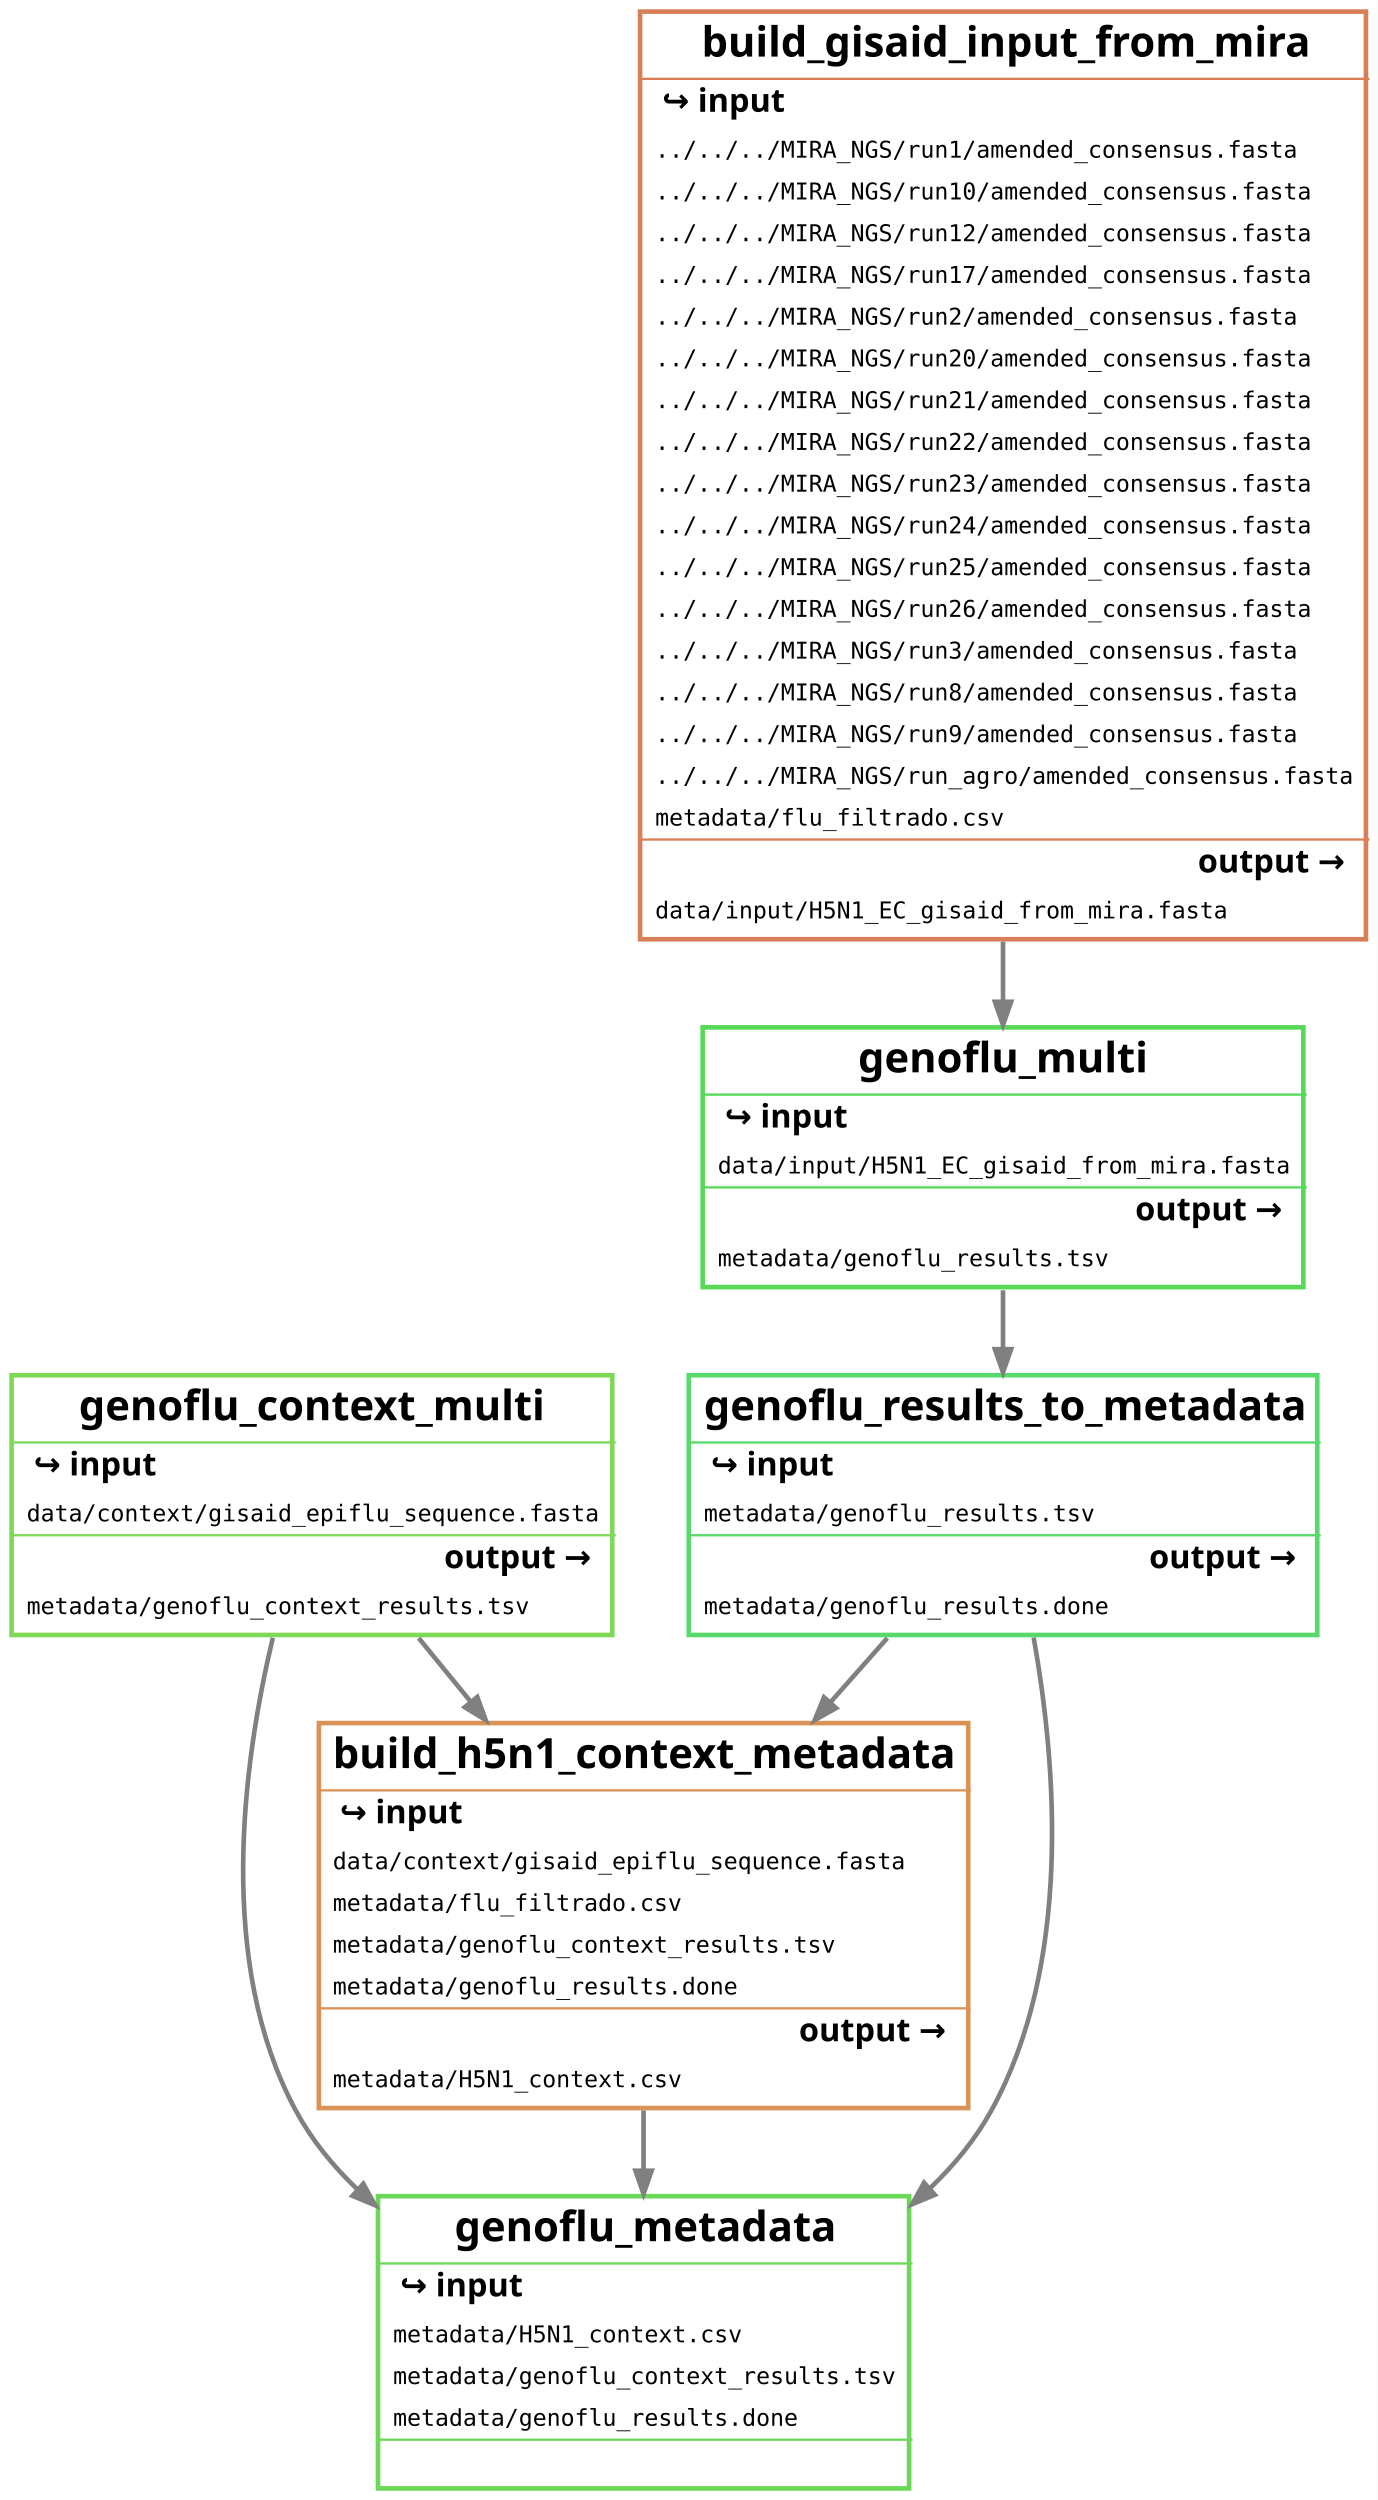
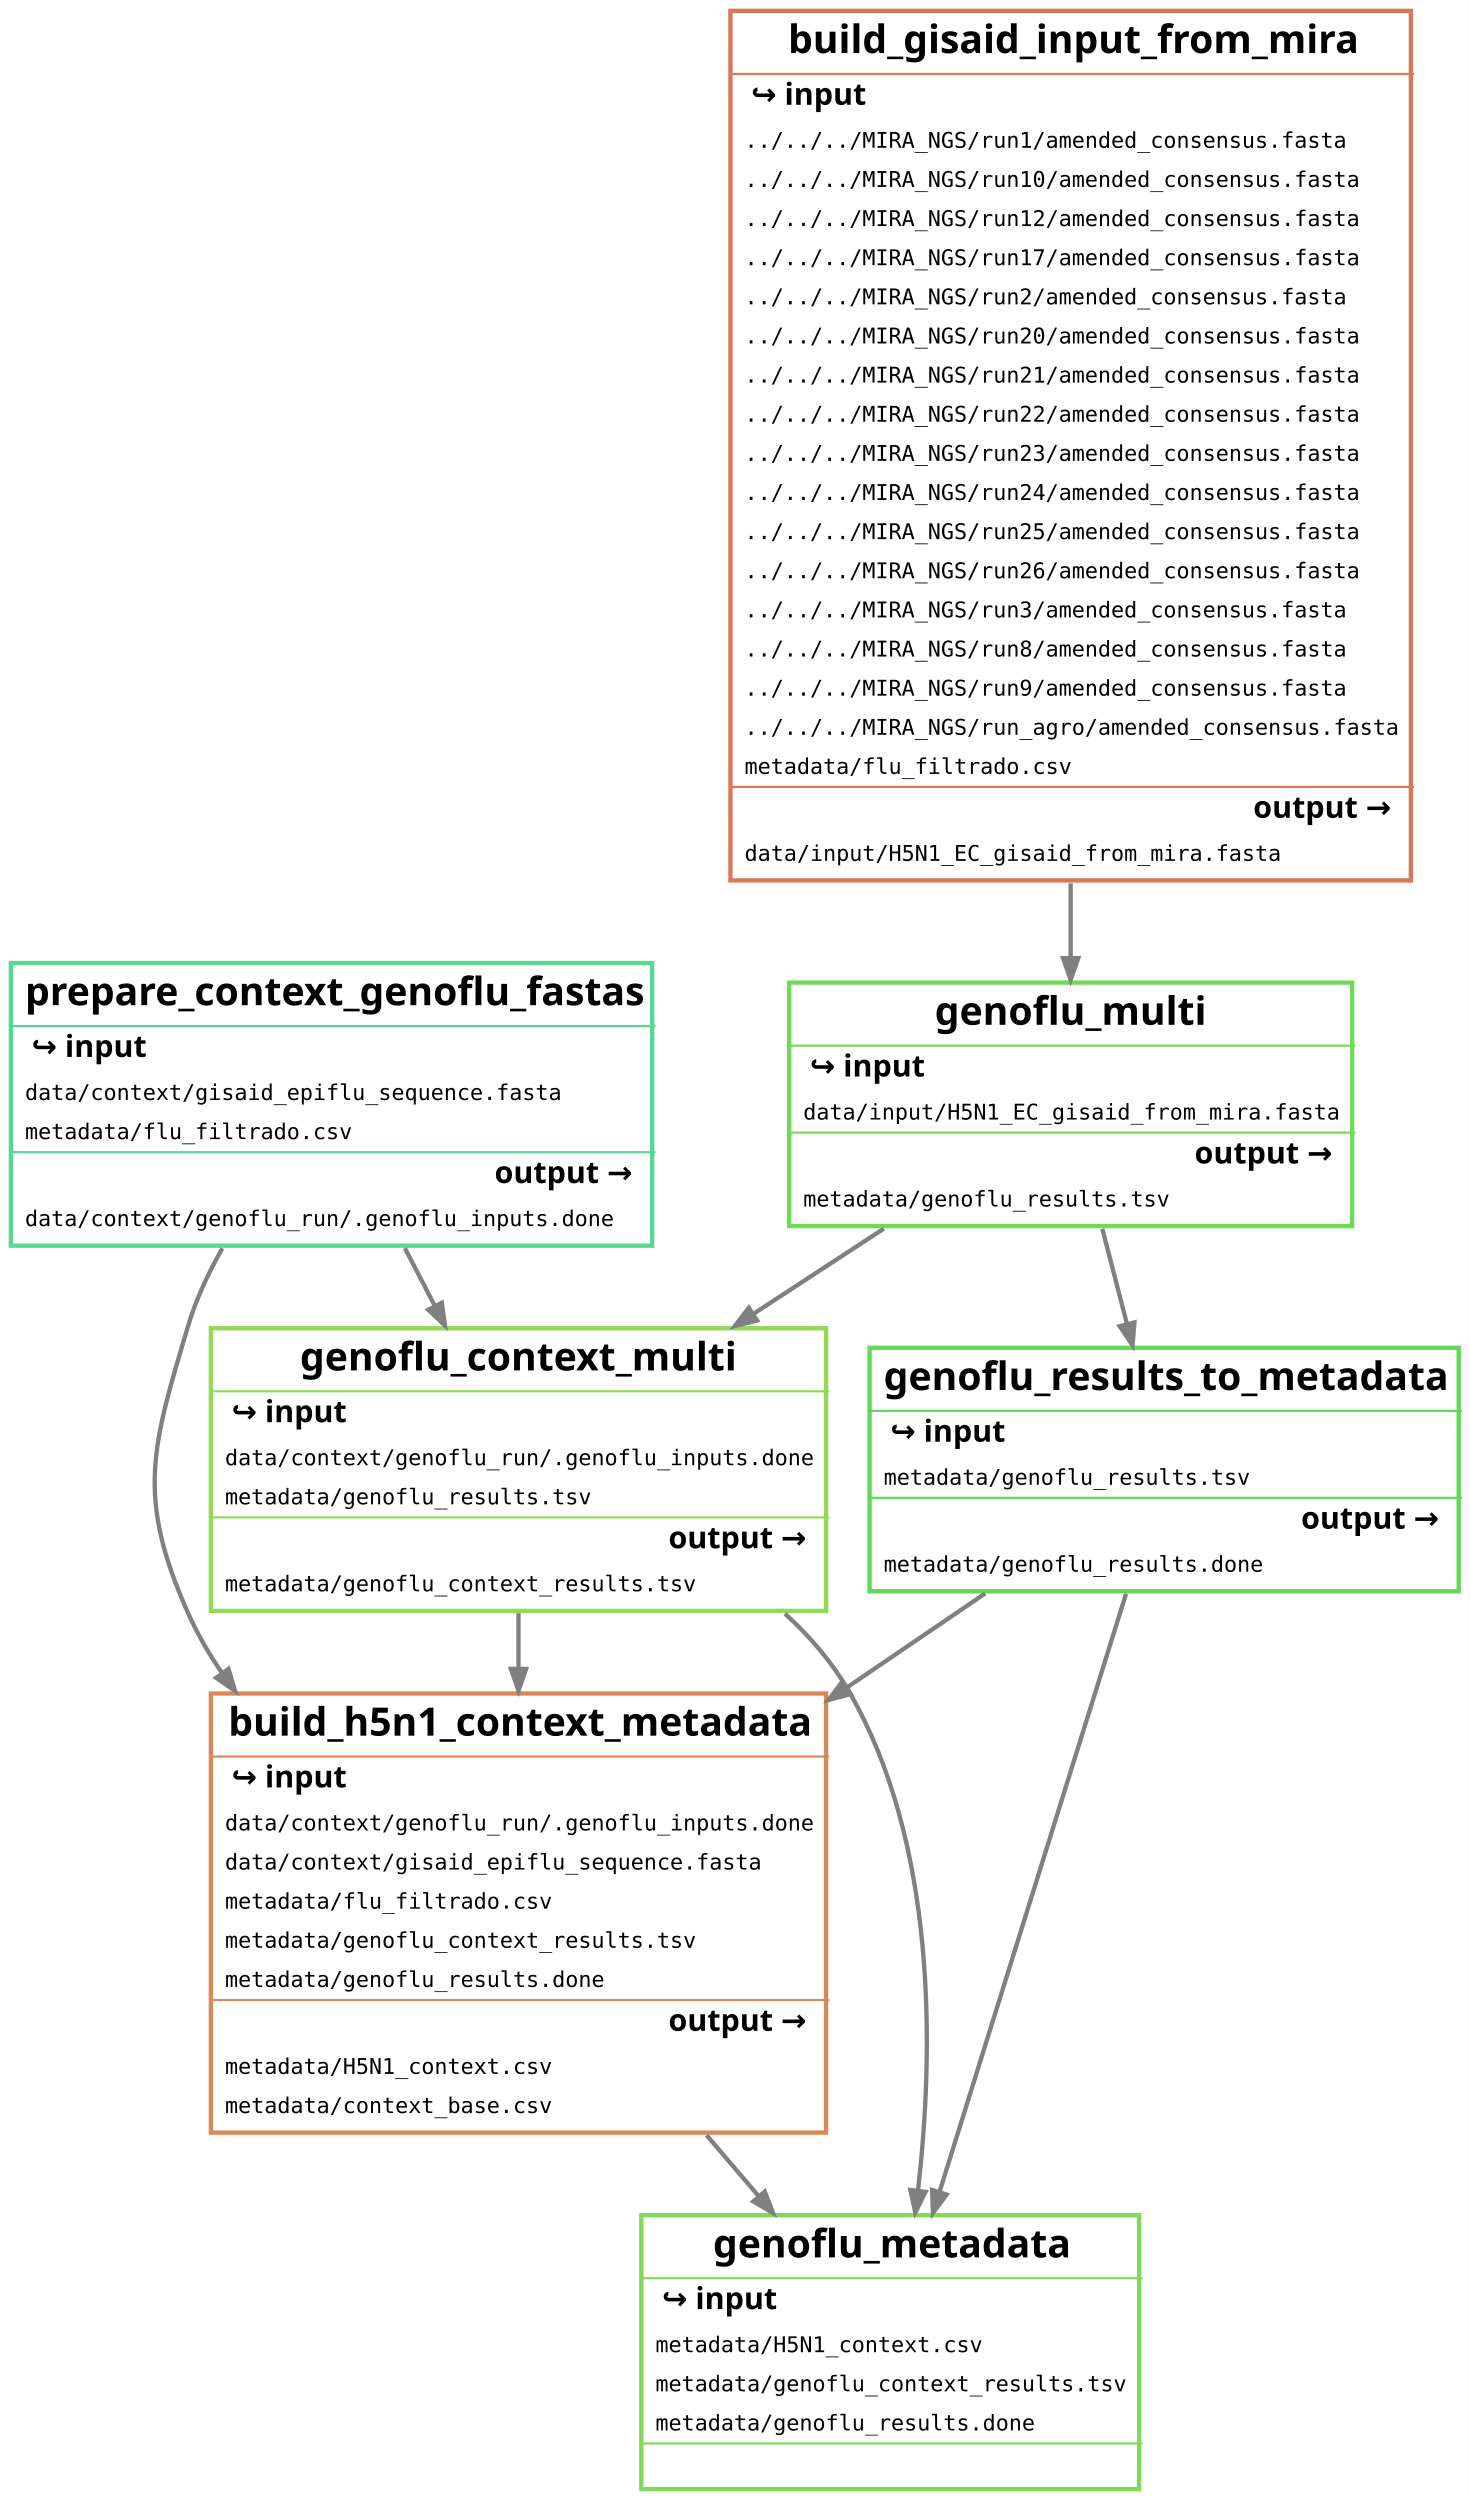
- <svg xmlns="http://www.w3.org/2000/svg" width="594pt" height="1078pt" viewBox="0.00 0.00 594.00 1078.00">
-   <g id="graph0" class="graph" transform="scale(1 1) rotate(0) translate(4 1074)">
-     <polygon fill="white" stroke="transparent" points="-4,4 -4,-1074 590,-1074 590,4 -4,4" />
+ <svg xmlns="http://www.w3.org/2000/svg" width="676pt" height="1150pt" viewBox="0.00 0.00 676.00 1150.00">
+   <g id="graph0" class="graph" transform="scale(1 1) rotate(0) translate(4 1146)">
+     <polygon fill="white" stroke="transparent" points="-4,4 -4,-1146 672,-1146 672,4 -4,4" />
    <g id="node1" class="node">
-       <text text-anchor="start" x="192" y="-107.6" font-family="sans" font-weight="bold" font-size="18.00">genoflu_metadata</text>
-       <text text-anchor="start" x="165.5" y="-83.8" font-family="sans" font-size="10.00"> </text>
-       <text text-anchor="start" x="168.5" y="-83.8" font-family="sans" font-weight="bold" font-size="14.00">↪ input</text>
-       <text text-anchor="start" x="223.5" y="-83.8" font-family="sans" font-size="10.00"> </text>
-       <text text-anchor="start" x="165.5" y="-64" font-family="monospace" font-size="10.00">metadata/H5N1_context.csv</text>
-       <text text-anchor="start" x="165.5" y="-46" font-family="monospace" font-size="10.00">metadata/genoflu_context_results.tsv</text>
-       <text text-anchor="start" x="165.5" y="-28" font-family="monospace" font-size="10.00">metadata/genoflu_results.done</text>
-       <text text-anchor="start" x="377.5" y="-10" font-family="sans" font-size="10.00">  </text>
-       <polygon fill="#6bd957" stroke="#6bd957" points="159.5,-98 159.5,-98 389.5,-98 389.5,-98 159.5,-98" />
-       <polygon fill="#6bd957" stroke="#6bd957" points="159.5,-22 159.5,-22 389.5,-22 389.5,-22 159.5,-22" />
-       <polygon fill="none" stroke="#6bd957" stroke-width="2" points="159,-1 159,-127 388,-127 388,-1 159,-1" />
+       <text text-anchor="start" x="324" y="-107.6" font-family="sans" font-weight="bold" font-size="18.00">genoflu_metadata</text>
+       <text text-anchor="start" x="297.5" y="-83.8" font-family="sans" font-size="10.00"> </text>
+       <text text-anchor="start" x="300.5" y="-83.8" font-family="sans" font-weight="bold" font-size="14.00">↪ input</text>
+       <text text-anchor="start" x="355.5" y="-83.8" font-family="sans" font-size="10.00"> </text>
+       <text text-anchor="start" x="297.5" y="-64" font-family="monospace" font-size="10.00">metadata/H5N1_context.csv</text>
+       <text text-anchor="start" x="297.5" y="-46" font-family="monospace" font-size="10.00">metadata/genoflu_context_results.tsv</text>
+       <text text-anchor="start" x="297.5" y="-28" font-family="monospace" font-size="10.00">metadata/genoflu_results.done</text>
+       <text text-anchor="start" x="509.5" y="-10" font-family="sans" font-size="10.00">  </text>
+       <polygon fill="#81d957" stroke="#81d957" points="291.5,-98 291.5,-98 521.5,-98 521.5,-98 291.5,-98" />
+       <polygon fill="#81d957" stroke="#81d957" points="291.5,-22 291.5,-22 521.5,-22 521.5,-22 291.5,-22" />
+       <polygon fill="none" stroke="#81d957" stroke-width="2" points="291,-1 291,-127 520,-127 520,-1 291,-1" />
    </g>
    <g id="node2" class="node">
-       <text text-anchor="start" x="139.5" y="-311.6" font-family="sans" font-weight="bold" font-size="18.00">build_h5n1_context_metadata</text>
-       <text text-anchor="start" x="139.5" y="-287.8" font-family="sans" font-size="10.00"> </text>
-       <text text-anchor="start" x="142.5" y="-287.8" font-family="sans" font-weight="bold" font-size="14.00">↪ input</text>
-       <text text-anchor="start" x="197.5" y="-287.8" font-family="sans" font-size="10.00"> </text>
-       <text text-anchor="start" x="139.5" y="-268" font-family="monospace" font-size="10.00">data/context/gisaid_epiflu_sequence.fasta</text>
-       <text text-anchor="start" x="139.5" y="-250" font-family="monospace" font-size="10.00">metadata/flu_filtrado.csv</text>
-       <text text-anchor="start" x="139.5" y="-232" font-family="monospace" font-size="10.00">metadata/genoflu_context_results.tsv</text>
-       <text text-anchor="start" x="139.5" y="-214" font-family="monospace" font-size="10.00">metadata/genoflu_results.done</text>
-       <text text-anchor="start" x="337.5" y="-193.8" font-family="sans" font-size="10.00"> </text>
-       <text text-anchor="start" x="340.5" y="-193.8" font-family="sans" font-weight="bold" font-size="14.00">output →</text>
-       <text text-anchor="start" x="404.5" y="-193.8" font-family="sans" font-size="10.00"> </text>
-       <text text-anchor="start" x="139.5" y="-174" font-family="monospace" font-size="10.00">metadata/H5N1_context.csv</text>
-       <polygon fill="#d99357" stroke="#d99357" points="133.5,-302 133.5,-302 414.5,-302 414.5,-302 133.5,-302" />
-       <polygon fill="#d99357" stroke="#d99357" points="133.5,-208 133.5,-208 414.5,-208 414.5,-208 133.5,-208" />
-       <polygon fill="none" stroke="#d99357" stroke-width="2" points="133.5,-165 133.5,-331 413.5,-331 413.5,-165 133.5,-165" />
+       <text text-anchor="start" x="101" y="-347.6" font-family="sans" font-weight="bold" font-size="18.00">build_h5n1_context_metadata</text>
+       <text text-anchor="start" x="99.5" y="-323.8" font-family="sans" font-size="10.00"> </text>
+       <text text-anchor="start" x="102.5" y="-323.8" font-family="sans" font-weight="bold" font-size="14.00">↪ input</text>
+       <text text-anchor="start" x="157.5" y="-323.8" font-family="sans" font-size="10.00"> </text>
+       <text text-anchor="start" x="99.5" y="-304" font-family="monospace" font-size="10.00">data/context/genoflu_run/.genoflu_inputs.done</text>
+       <text text-anchor="start" x="99.5" y="-286" font-family="monospace" font-size="10.00">data/context/gisaid_epiflu_sequence.fasta</text>
+       <text text-anchor="start" x="99.5" y="-268" font-family="monospace" font-size="10.00">metadata/flu_filtrado.csv</text>
+       <text text-anchor="start" x="99.5" y="-250" font-family="monospace" font-size="10.00">metadata/genoflu_context_results.tsv</text>
+       <text text-anchor="start" x="99.5" y="-232" font-family="monospace" font-size="10.00">metadata/genoflu_results.done</text>
+       <text text-anchor="start" x="300.5" y="-211.8" font-family="sans" font-size="10.00"> </text>
+       <text text-anchor="start" x="303.5" y="-211.8" font-family="sans" font-weight="bold" font-size="14.00">output →</text>
+       <text text-anchor="start" x="367.5" y="-211.8" font-family="sans" font-size="10.00"> </text>
+       <text text-anchor="start" x="99.5" y="-192" font-family="monospace" font-size="10.00">metadata/H5N1_context.csv</text>
+       <text text-anchor="start" x="99.5" y="-174" font-family="monospace" font-size="10.00">metadata/context_base.csv</text>
+       <polygon fill="#d98957" stroke="#d98957" points="93.5,-338 93.5,-338 377.5,-338 377.5,-338 93.5,-338" />
+       <polygon fill="#d98957" stroke="#d98957" points="93.5,-226 93.5,-226 377.5,-226 377.5,-226 93.5,-226" />
+       <polygon fill="none" stroke="#d98957" stroke-width="2" points="93,-165 93,-367 376,-367 376,-165 93,-165" />
+     </g>
+     <g id="edge3" class="edge">
+       <path fill="none" stroke="grey" stroke-width="2" d="M321,-163.83C329.16,-154.29 337.3,-144.77 345.13,-135.61" />
+       <polygon fill="grey" stroke="grey" stroke-width="2" points="347.79,-137.88 351.63,-128 342.47,-133.33 347.79,-137.88" />
+     </g>
+     <g id="node3" class="node">
+       <text text-anchor="start" x="134" y="-515.6" font-family="sans" font-weight="bold" font-size="18.00">genoflu_context_multi</text>
+       <text text-anchor="start" x="99.5" y="-491.8" font-family="sans" font-size="10.00"> </text>
+       <text text-anchor="start" x="102.5" y="-491.8" font-family="sans" font-weight="bold" font-size="14.00">↪ input</text>
+       <text text-anchor="start" x="157.5" y="-491.8" font-family="sans" font-size="10.00"> </text>
+       <text text-anchor="start" x="99.5" y="-472" font-family="monospace" font-size="10.00">data/context/genoflu_run/.genoflu_inputs.done</text>
+       <text text-anchor="start" x="99.5" y="-454" font-family="monospace" font-size="10.00">metadata/genoflu_results.tsv</text>
+       <text text-anchor="start" x="300.5" y="-433.8" font-family="sans" font-size="10.00"> </text>
+       <text text-anchor="start" x="303.5" y="-433.8" font-family="sans" font-weight="bold" font-size="14.00">output →</text>
+       <text text-anchor="start" x="367.5" y="-433.8" font-family="sans" font-size="10.00"> </text>
+       <text text-anchor="start" x="99.5" y="-414" font-family="monospace" font-size="10.00">metadata/genoflu_context_results.tsv</text>
+       <polygon fill="#91d957" stroke="#91d957" points="93.5,-506 93.5,-506 377.5,-506 377.5,-506 93.5,-506" />
+       <polygon fill="#91d957" stroke="#91d957" points="93.5,-448 93.5,-448 377.5,-448 377.5,-448 93.5,-448" />
+       <polygon fill="none" stroke="#91d957" stroke-width="2" points="93,-405 93,-535 376,-535 376,-405 93,-405" />
+     </g>
+     <g id="edge2" class="edge">
+       <path fill="none" stroke="grey" stroke-width="2" d="M357.06,-403.73C368.59,-393.2 378.82,-381.31 386.5,-368 426.89,-298.02 425.72,-203.2 418.28,-138.38" />
+       <polygon fill="grey" stroke="grey" stroke-width="2" points="421.73,-137.74 417.04,-128.24 414.78,-138.6 421.73,-137.74" />
+     </g>
+     <g id="edge6" class="edge">
+       <path fill="none" stroke="grey" stroke-width="2" d="M234.5,-403.97C234.5,-395.77 234.5,-387.2 234.5,-378.52" />
+       <polygon fill="grey" stroke="grey" stroke-width="2" points="238,-378.3 234.5,-368.3 231,-378.3 238,-378.3" />
+     </g>
+     <g id="node4" class="node">
+       <text text-anchor="start" x="7.5" y="-683.6" font-family="sans" font-weight="bold" font-size="18.00">prepare_context_genoflu_fastas</text>
+       <text text-anchor="start" x="7.5" y="-659.8" font-family="sans" font-size="10.00"> </text>
+       <text text-anchor="start" x="10.5" y="-659.8" font-family="sans" font-weight="bold" font-size="14.00">↪ input</text>
+       <text text-anchor="start" x="65.5" y="-659.8" font-family="sans" font-size="10.00"> </text>
+       <text text-anchor="start" x="7.5" y="-640" font-family="monospace" font-size="10.00">data/context/gisaid_epiflu_sequence.fasta</text>
+       <text text-anchor="start" x="7.5" y="-622" font-family="monospace" font-size="10.00">metadata/flu_filtrado.csv</text>
+       <text text-anchor="start" x="220.5" y="-601.8" font-family="sans" font-size="10.00"> </text>
+       <text text-anchor="start" x="223.5" y="-601.8" font-family="sans" font-weight="bold" font-size="14.00">output →</text>
+       <text text-anchor="start" x="287.5" y="-601.8" font-family="sans" font-size="10.00"> </text>
+       <text text-anchor="start" x="7.5" y="-582" font-family="monospace" font-size="10.00">data/context/genoflu_run/.genoflu_inputs.done</text>
+       <polygon fill="#57d991" stroke="#57d991" points="1.5,-674 1.5,-674 297.5,-674 297.5,-674 1.5,-674" />
+       <polygon fill="#57d991" stroke="#57d991" points="1.5,-616 1.5,-616 297.5,-616 297.5,-616 1.5,-616" />
+       <polygon fill="none" stroke="#57d991" stroke-width="2" points="1,-573 1,-703 296,-703 296,-573 1,-573" />
+     </g>
+     <g id="edge5" class="edge">
+       <path fill="none" stroke="grey" stroke-width="2" d="M98.3,-571.79C91.8,-560.39 86.15,-548.25 82.5,-536 65.76,-479.77 58.65,-457.6 82.5,-404 86.77,-394.41 92.08,-385.2 98.13,-376.43" />
+       <polygon fill="grey" stroke="grey" stroke-width="2" points="101.1,-378.29 104.15,-368.14 95.44,-374.17 101.1,-378.29" />
+     </g>
+     <g id="edge7" class="edge">
+       <path fill="none" stroke="grey" stroke-width="2" d="M182.24,-571.87C186.75,-563.17 191.4,-554.2 195.98,-545.36" />
+       <polygon fill="grey" stroke="grey" stroke-width="2" points="199.22,-546.71 200.71,-536.22 193.01,-543.48 199.22,-546.71" />
+     </g>
+     <g id="node5" class="node">
+       <text text-anchor="start" x="426" y="-674.6" font-family="sans" font-weight="bold" font-size="18.00">genoflu_multi</text>
+       <text text-anchor="start" x="365.5" y="-650.8" font-family="sans" font-size="10.00"> </text>
+       <text text-anchor="start" x="368.5" y="-650.8" font-family="sans" font-weight="bold" font-size="14.00">↪ input</text>
+       <text text-anchor="start" x="423.5" y="-650.8" font-family="sans" font-size="10.00"> </text>
+       <text text-anchor="start" x="365.5" y="-631" font-family="monospace" font-size="10.00">data/input/H5N1_EC_gisaid_from_mira.fasta</text>
+       <text text-anchor="start" x="542.5" y="-610.8" font-family="sans" font-size="10.00"> </text>
+       <text text-anchor="start" x="545.5" y="-610.8" font-family="sans" font-weight="bold" font-size="14.00">output →</text>
+       <text text-anchor="start" x="609.5" y="-610.8" font-family="sans" font-size="10.00"> </text>
+       <text text-anchor="start" x="365.5" y="-591" font-family="monospace" font-size="10.00">metadata/genoflu_results.tsv</text>
+       <polygon fill="#70d957" stroke="#70d957" points="359.5,-665 359.5,-665 619.5,-665 619.5,-665 359.5,-665" />
+       <polygon fill="#70d957" stroke="#70d957" points="359.5,-625 359.5,-625 619.5,-625 619.5,-625 359.5,-625" />
+       <polygon fill="none" stroke="#70d957" stroke-width="2" points="359,-582 359,-694 618,-694 618,-582 359,-582" />
+     </g>
+     <g id="edge8" class="edge">
+       <path fill="none" stroke="grey" stroke-width="2" d="M402.51,-580.8C383.24,-568.21 362.56,-554.69 342.53,-541.6" />
+       <polygon fill="grey" stroke="grey" stroke-width="2" points="344.27,-538.56 333.99,-536.02 340.44,-544.42 344.27,-538.56" />
+     </g>
+     <g id="node7" class="node">
+       <text text-anchor="start" x="402.5" y="-506.6" font-family="sans" font-weight="bold" font-size="18.00">genoflu_results_to_metadata</text>
+       <text text-anchor="start" x="402.5" y="-482.8" font-family="sans" font-size="10.00"> </text>
+       <text text-anchor="start" x="405.5" y="-482.8" font-family="sans" font-weight="bold" font-size="14.00">↪ input</text>
+       <text text-anchor="start" x="460.5" y="-482.8" font-family="sans" font-size="10.00"> </text>
+       <text text-anchor="start" x="402.5" y="-463" font-family="monospace" font-size="10.00">metadata/genoflu_results.tsv</text>
+       <text text-anchor="start" x="591.5" y="-442.8" font-family="sans" font-size="10.00"> </text>
+       <text text-anchor="start" x="594.5" y="-442.8" font-family="sans" font-weight="bold" font-size="14.00">output →</text>
+       <text text-anchor="start" x="658.5" y="-442.8" font-family="sans" font-size="10.00"> </text>
+       <text text-anchor="start" x="402.5" y="-423" font-family="monospace" font-size="10.00">metadata/genoflu_results.done</text>
+       <polygon fill="#5fd957" stroke="#5fd957" points="396.5,-497 396.5,-497 668.5,-497 668.5,-497 396.5,-497" />
+       <polygon fill="#5fd957" stroke="#5fd957" points="396.5,-457 396.5,-457 668.5,-457 668.5,-457 396.5,-457" />
+       <polygon fill="none" stroke="#5fd957" stroke-width="2" points="396,-414 396,-526 667,-526 667,-414 396,-414" />
+     </g>
+     <g id="edge10" class="edge">
+       <path fill="none" stroke="grey" stroke-width="2" d="M503.06,-580.8C506.7,-566.74 510.64,-551.53 514.39,-537.04" />
+       <polygon fill="grey" stroke="grey" stroke-width="2" points="517.84,-537.7 516.96,-527.14 511.06,-535.94 517.84,-537.7" />
+     </g>
+     <g id="node6" class="node">
+       <text text-anchor="start" x="358.5" y="-1121.6" font-family="sans" font-weight="bold" font-size="18.00">build_gisaid_input_from_mira</text>
+       <text text-anchor="start" x="338.5" y="-1097.8" font-family="sans" font-size="10.00"> </text>
+       <text text-anchor="start" x="341.5" y="-1097.8" font-family="sans" font-weight="bold" font-size="14.00">↪ input</text>
+       <text text-anchor="start" x="396.5" y="-1097.8" font-family="sans" font-size="10.00"> </text>
+       <text text-anchor="start" x="338.5" y="-1078" font-family="monospace" font-size="10.00">../../../MIRA_NGS/run1/amended_consensus.fasta</text>
+       <text text-anchor="start" x="338.5" y="-1060" font-family="monospace" font-size="10.00">../../../MIRA_NGS/run10/amended_consensus.fasta</text>
+       <text text-anchor="start" x="338.5" y="-1042" font-family="monospace" font-size="10.00">../../../MIRA_NGS/run12/amended_consensus.fasta</text>
+       <text text-anchor="start" x="338.5" y="-1024" font-family="monospace" font-size="10.00">../../../MIRA_NGS/run17/amended_consensus.fasta</text>
+       <text text-anchor="start" x="338.5" y="-1006" font-family="monospace" font-size="10.00">../../../MIRA_NGS/run2/amended_consensus.fasta</text>
+       <text text-anchor="start" x="338.5" y="-988" font-family="monospace" font-size="10.00">../../../MIRA_NGS/run20/amended_consensus.fasta</text>
+       <text text-anchor="start" x="338.5" y="-970" font-family="monospace" font-size="10.00">../../../MIRA_NGS/run21/amended_consensus.fasta</text>
+       <text text-anchor="start" x="338.5" y="-952" font-family="monospace" font-size="10.00">../../../MIRA_NGS/run22/amended_consensus.fasta</text>
+       <text text-anchor="start" x="338.5" y="-934" font-family="monospace" font-size="10.00">../../../MIRA_NGS/run23/amended_consensus.fasta</text>
+       <text text-anchor="start" x="338.5" y="-916" font-family="monospace" font-size="10.00">../../../MIRA_NGS/run24/amended_consensus.fasta</text>
+       <text text-anchor="start" x="338.5" y="-898" font-family="monospace" font-size="10.00">../../../MIRA_NGS/run25/amended_consensus.fasta</text>
+       <text text-anchor="start" x="338.5" y="-880" font-family="monospace" font-size="10.00">../../../MIRA_NGS/run26/amended_consensus.fasta</text>
+       <text text-anchor="start" x="338.5" y="-862" font-family="monospace" font-size="10.00">../../../MIRA_NGS/run3/amended_consensus.fasta</text>
+       <text text-anchor="start" x="338.5" y="-844" font-family="monospace" font-size="10.00">../../../MIRA_NGS/run8/amended_consensus.fasta</text>
+       <text text-anchor="start" x="338.5" y="-826" font-family="monospace" font-size="10.00">../../../MIRA_NGS/run9/amended_consensus.fasta</text>
+       <text text-anchor="start" x="338.5" y="-808" font-family="monospace" font-size="10.00">../../../MIRA_NGS/run_agro/amended_consensus.fasta</text>
+       <text text-anchor="start" x="338.5" y="-790" font-family="monospace" font-size="10.00">metadata/flu_filtrado.csv</text>
+       <text text-anchor="start" x="569.5" y="-769.8" font-family="sans" font-size="10.00"> </text>
+       <text text-anchor="start" x="572.5" y="-769.8" font-family="sans" font-weight="bold" font-size="14.00">output →</text>
+       <text text-anchor="start" x="636.5" y="-769.8" font-family="sans" font-size="10.00"> </text>
+       <text text-anchor="start" x="338.5" y="-750" font-family="monospace" font-size="10.00">data/input/H5N1_EC_gisaid_from_mira.fasta</text>
+       <polygon fill="#d97857" stroke="#d97857" points="332.5,-1112 332.5,-1112 646.5,-1112 646.5,-1112 332.5,-1112" />
+       <polygon fill="#d97857" stroke="#d97857" points="332.5,-784 332.5,-784 646.5,-784 646.5,-784 332.5,-784" />
+       <polygon fill="none" stroke="#d97857" stroke-width="2" points="332,-741 332,-1141 645,-1141 645,-741 332,-741" />
+     </g>
+     <g id="edge9" class="edge">
+       <path fill="none" stroke="grey" stroke-width="2" d="M488.5,-739.65C488.5,-727.59 488.5,-716.02 488.5,-705.29" />
+       <polygon fill="grey" stroke="grey" stroke-width="2" points="492,-705.27 488.5,-695.27 485,-705.27 492,-705.27" />
    </g>
    <g id="edge1" class="edge">
-       <path fill="none" stroke="grey" stroke-width="2" d="M273.5,-163.99C273.5,-155.39 273.5,-146.7 273.5,-138.22" />
-       <polygon fill="grey" stroke="grey" stroke-width="2" points="277,-138 273.5,-128 270,-138 277,-138" />
-     </g>
-     <g id="node3" class="node">
-       <text text-anchor="start" x="30" y="-461.6" font-family="sans" font-weight="bold" font-size="18.00">genoflu_context_multi</text>
-       <text text-anchor="start" x="7.5" y="-437.8" font-family="sans" font-size="10.00"> </text>
-       <text text-anchor="start" x="10.5" y="-437.8" font-family="sans" font-weight="bold" font-size="14.00">↪ input</text>
-       <text text-anchor="start" x="65.5" y="-437.8" font-family="sans" font-size="10.00"> </text>
-       <text text-anchor="start" x="7.5" y="-418" font-family="monospace" font-size="10.00">data/context/gisaid_epiflu_sequence.fasta</text>
-       <text text-anchor="start" x="184.5" y="-397.8" font-family="sans" font-size="10.00"> </text>
-       <text text-anchor="start" x="187.5" y="-397.8" font-family="sans" font-weight="bold" font-size="14.00">output →</text>
-       <text text-anchor="start" x="251.5" y="-397.8" font-family="sans" font-size="10.00"> </text>
-       <text text-anchor="start" x="7.5" y="-378" font-family="monospace" font-size="10.00">metadata/genoflu_context_results.tsv</text>
-       <polygon fill="#7fd957" stroke="#7fd957" points="1.5,-452 1.5,-452 261.5,-452 261.5,-452 1.5,-452" />
-       <polygon fill="#7fd957" stroke="#7fd957" points="1.5,-412 1.5,-412 261.5,-412 261.5,-412 1.5,-412" />
-       <polygon fill="none" stroke="#7fd957" stroke-width="2" points="1,-369 1,-481 260,-481 260,-369 1,-369" />
-     </g>
-     <g id="edge2" class="edge">
-       <path fill="none" stroke="grey" stroke-width="2" d="M113.65,-367.79C100.45,-312.48 89.42,-227.32 123.5,-164 130.35,-151.28 139.63,-139.91 150.23,-129.84" />
-       <polygon fill="grey" stroke="grey" stroke-width="2" points="152.67,-132.36 157.78,-123.07 148,-127.15 152.67,-132.36" />
+       <path fill="none" stroke="grey" stroke-width="2" d="M513.98,-412.83C491.61,-341.09 452.85,-216.83 428.23,-137.87" />
+       <polygon fill="grey" stroke="grey" stroke-width="2" points="431.47,-136.5 425.15,-128 424.78,-138.59 431.47,-136.5" />
    </g>
    <g id="edge4" class="edge">
-       <path fill="none" stroke="grey" stroke-width="2" d="M176.53,-367.67C183.74,-358.84 191.35,-349.54 199,-340.17" />
-       <polygon fill="grey" stroke="grey" stroke-width="2" points="201.81,-342.26 205.43,-332.31 196.39,-337.83 201.81,-342.26" />
-     </g>
-     <g id="node4" class="node">
-       <text text-anchor="start" x="299.5" y="-461.6" font-family="sans" font-weight="bold" font-size="18.00">genoflu_results_to_metadata</text>
-       <text text-anchor="start" x="299.5" y="-437.8" font-family="sans" font-size="10.00"> </text>
-       <text text-anchor="start" x="302.5" y="-437.8" font-family="sans" font-weight="bold" font-size="14.00">↪ input</text>
-       <text text-anchor="start" x="357.5" y="-437.8" font-family="sans" font-size="10.00"> </text>
-       <text text-anchor="start" x="299.5" y="-418" font-family="monospace" font-size="10.00">metadata/genoflu_results.tsv</text>
-       <text text-anchor="start" x="488.5" y="-397.8" font-family="sans" font-size="10.00"> </text>
-       <text text-anchor="start" x="491.5" y="-397.8" font-family="sans" font-weight="bold" font-size="14.00">output →</text>
-       <text text-anchor="start" x="555.5" y="-397.8" font-family="sans" font-size="10.00"> </text>
-       <text text-anchor="start" x="299.5" y="-378" font-family="monospace" font-size="10.00">metadata/genoflu_results.done</text>
-       <polygon fill="#57d96b" stroke="#57d96b" points="293.5,-452 293.5,-452 565.5,-452 565.5,-452 293.5,-452" />
-       <polygon fill="#57d96b" stroke="#57d96b" points="293.5,-412 293.5,-412 565.5,-412 565.5,-412 293.5,-412" />
-       <polygon fill="none" stroke="#57d96b" stroke-width="2" points="293,-369 293,-481 564,-481 564,-369 293,-369" />
-     </g>
-     <g id="edge3" class="edge">
-       <path fill="none" stroke="grey" stroke-width="2" d="M441.71,-367.91C451.63,-312.48 458.23,-227.08 423.5,-164 416.59,-151.45 407.34,-140.22 396.8,-130.24" />
-       <polygon fill="grey" stroke="grey" stroke-width="2" points="399.1,-127.6 389.31,-123.53 394.42,-132.81 399.1,-127.6" />
-     </g>
-     <g id="edge5" class="edge">
-       <path fill="none" stroke="grey" stroke-width="2" d="M378.6,-367.67C370.71,-358.76 362.38,-349.35 354.01,-339.89" />
-       <polygon fill="grey" stroke="grey" stroke-width="2" points="356.54,-337.47 347.29,-332.31 351.3,-342.11 356.54,-337.47" />
-     </g>
-     <g id="node5" class="node">
-       <text text-anchor="start" x="366" y="-611.6" font-family="sans" font-weight="bold" font-size="18.00">genoflu_multi</text>
-       <text text-anchor="start" x="305.5" y="-587.8" font-family="sans" font-size="10.00"> </text>
-       <text text-anchor="start" x="308.5" y="-587.8" font-family="sans" font-weight="bold" font-size="14.00">↪ input</text>
-       <text text-anchor="start" x="363.5" y="-587.8" font-family="sans" font-size="10.00"> </text>
-       <text text-anchor="start" x="305.5" y="-568" font-family="monospace" font-size="10.00">data/input/H5N1_EC_gisaid_from_mira.fasta</text>
-       <text text-anchor="start" x="482.5" y="-547.8" font-family="sans" font-size="10.00"> </text>
-       <text text-anchor="start" x="485.5" y="-547.8" font-family="sans" font-weight="bold" font-size="14.00">output →</text>
-       <text text-anchor="start" x="549.5" y="-547.8" font-family="sans" font-size="10.00"> </text>
-       <text text-anchor="start" x="305.5" y="-528" font-family="monospace" font-size="10.00">metadata/genoflu_results.tsv</text>
-       <polygon fill="#57d957" stroke="#57d957" points="299.5,-602 299.5,-602 559.5,-602 559.5,-602 299.5,-602" />
-       <polygon fill="#57d957" stroke="#57d957" points="299.5,-562 299.5,-562 559.5,-562 559.5,-562 299.5,-562" />
-       <polygon fill="none" stroke="#57d957" stroke-width="2" points="299,-519 299,-631 558,-631 558,-519 299,-519" />
-     </g>
-     <g id="edge6" class="edge">
-       <path fill="none" stroke="grey" stroke-width="2" d="M428.5,-517.63C428.5,-509.38 428.5,-500.82 428.5,-492.4" />
-       <polygon fill="grey" stroke="grey" stroke-width="2" points="432,-492.22 428.5,-482.22 425,-492.22 432,-492.22" />
-     </g>
-     <g id="node6" class="node">
-       <text text-anchor="start" x="298.5" y="-1049.6" font-family="sans" font-weight="bold" font-size="18.00">build_gisaid_input_from_mira</text>
-       <text text-anchor="start" x="278.5" y="-1025.8" font-family="sans" font-size="10.00"> </text>
-       <text text-anchor="start" x="281.5" y="-1025.8" font-family="sans" font-weight="bold" font-size="14.00">↪ input</text>
-       <text text-anchor="start" x="336.5" y="-1025.8" font-family="sans" font-size="10.00"> </text>
-       <text text-anchor="start" x="278.5" y="-1006" font-family="monospace" font-size="10.00">../../../MIRA_NGS/run1/amended_consensus.fasta</text>
-       <text text-anchor="start" x="278.5" y="-988" font-family="monospace" font-size="10.00">../../../MIRA_NGS/run10/amended_consensus.fasta</text>
-       <text text-anchor="start" x="278.5" y="-970" font-family="monospace" font-size="10.00">../../../MIRA_NGS/run12/amended_consensus.fasta</text>
-       <text text-anchor="start" x="278.5" y="-952" font-family="monospace" font-size="10.00">../../../MIRA_NGS/run17/amended_consensus.fasta</text>
-       <text text-anchor="start" x="278.5" y="-934" font-family="monospace" font-size="10.00">../../../MIRA_NGS/run2/amended_consensus.fasta</text>
-       <text text-anchor="start" x="278.5" y="-916" font-family="monospace" font-size="10.00">../../../MIRA_NGS/run20/amended_consensus.fasta</text>
-       <text text-anchor="start" x="278.5" y="-898" font-family="monospace" font-size="10.00">../../../MIRA_NGS/run21/amended_consensus.fasta</text>
-       <text text-anchor="start" x="278.5" y="-880" font-family="monospace" font-size="10.00">../../../MIRA_NGS/run22/amended_consensus.fasta</text>
-       <text text-anchor="start" x="278.5" y="-862" font-family="monospace" font-size="10.00">../../../MIRA_NGS/run23/amended_consensus.fasta</text>
-       <text text-anchor="start" x="278.5" y="-844" font-family="monospace" font-size="10.00">../../../MIRA_NGS/run24/amended_consensus.fasta</text>
-       <text text-anchor="start" x="278.5" y="-826" font-family="monospace" font-size="10.00">../../../MIRA_NGS/run25/amended_consensus.fasta</text>
-       <text text-anchor="start" x="278.5" y="-808" font-family="monospace" font-size="10.00">../../../MIRA_NGS/run26/amended_consensus.fasta</text>
-       <text text-anchor="start" x="278.5" y="-790" font-family="monospace" font-size="10.00">../../../MIRA_NGS/run3/amended_consensus.fasta</text>
-       <text text-anchor="start" x="278.5" y="-772" font-family="monospace" font-size="10.00">../../../MIRA_NGS/run8/amended_consensus.fasta</text>
-       <text text-anchor="start" x="278.5" y="-754" font-family="monospace" font-size="10.00">../../../MIRA_NGS/run9/amended_consensus.fasta</text>
-       <text text-anchor="start" x="278.5" y="-736" font-family="monospace" font-size="10.00">../../../MIRA_NGS/run_agro/amended_consensus.fasta</text>
-       <text text-anchor="start" x="278.5" y="-718" font-family="monospace" font-size="10.00">metadata/flu_filtrado.csv</text>
-       <text text-anchor="start" x="509.5" y="-697.8" font-family="sans" font-size="10.00"> </text>
-       <text text-anchor="start" x="512.5" y="-697.8" font-family="sans" font-weight="bold" font-size="14.00">output →</text>
-       <text text-anchor="start" x="576.5" y="-697.8" font-family="sans" font-size="10.00"> </text>
-       <text text-anchor="start" x="278.5" y="-678" font-family="monospace" font-size="10.00">data/input/H5N1_EC_gisaid_from_mira.fasta</text>
-       <polygon fill="#d97f57" stroke="#d97f57" points="272.5,-1040 272.5,-1040 586.5,-1040 586.5,-1040 272.5,-1040" />
-       <polygon fill="#d97f57" stroke="#d97f57" points="272.5,-712 272.5,-712 586.5,-712 586.5,-712 272.5,-712" />
-       <polygon fill="none" stroke="#d97f57" stroke-width="2" points="272,-669 272,-1069 585,-1069 585,-669 272,-669" />
-     </g>
-     <g id="edge7" class="edge">
-       <path fill="none" stroke="grey" stroke-width="2" d="M428.5,-667.99C428.5,-659 428.5,-650.33 428.5,-642.14" />
-       <polygon fill="grey" stroke="grey" stroke-width="2" points="432,-642.04 428.5,-632.04 425,-642.04 432,-642.04" />
+       <path fill="none" stroke="grey" stroke-width="2" d="M449.16,-413C429.3,-399.49 407.45,-384.63 385.52,-369.72" />
+       <polygon fill="grey" stroke="grey" stroke-width="2" points="387.36,-366.73 377.12,-364 383.42,-372.52 387.36,-366.73" />
    </g>
  </g>
</svg>
